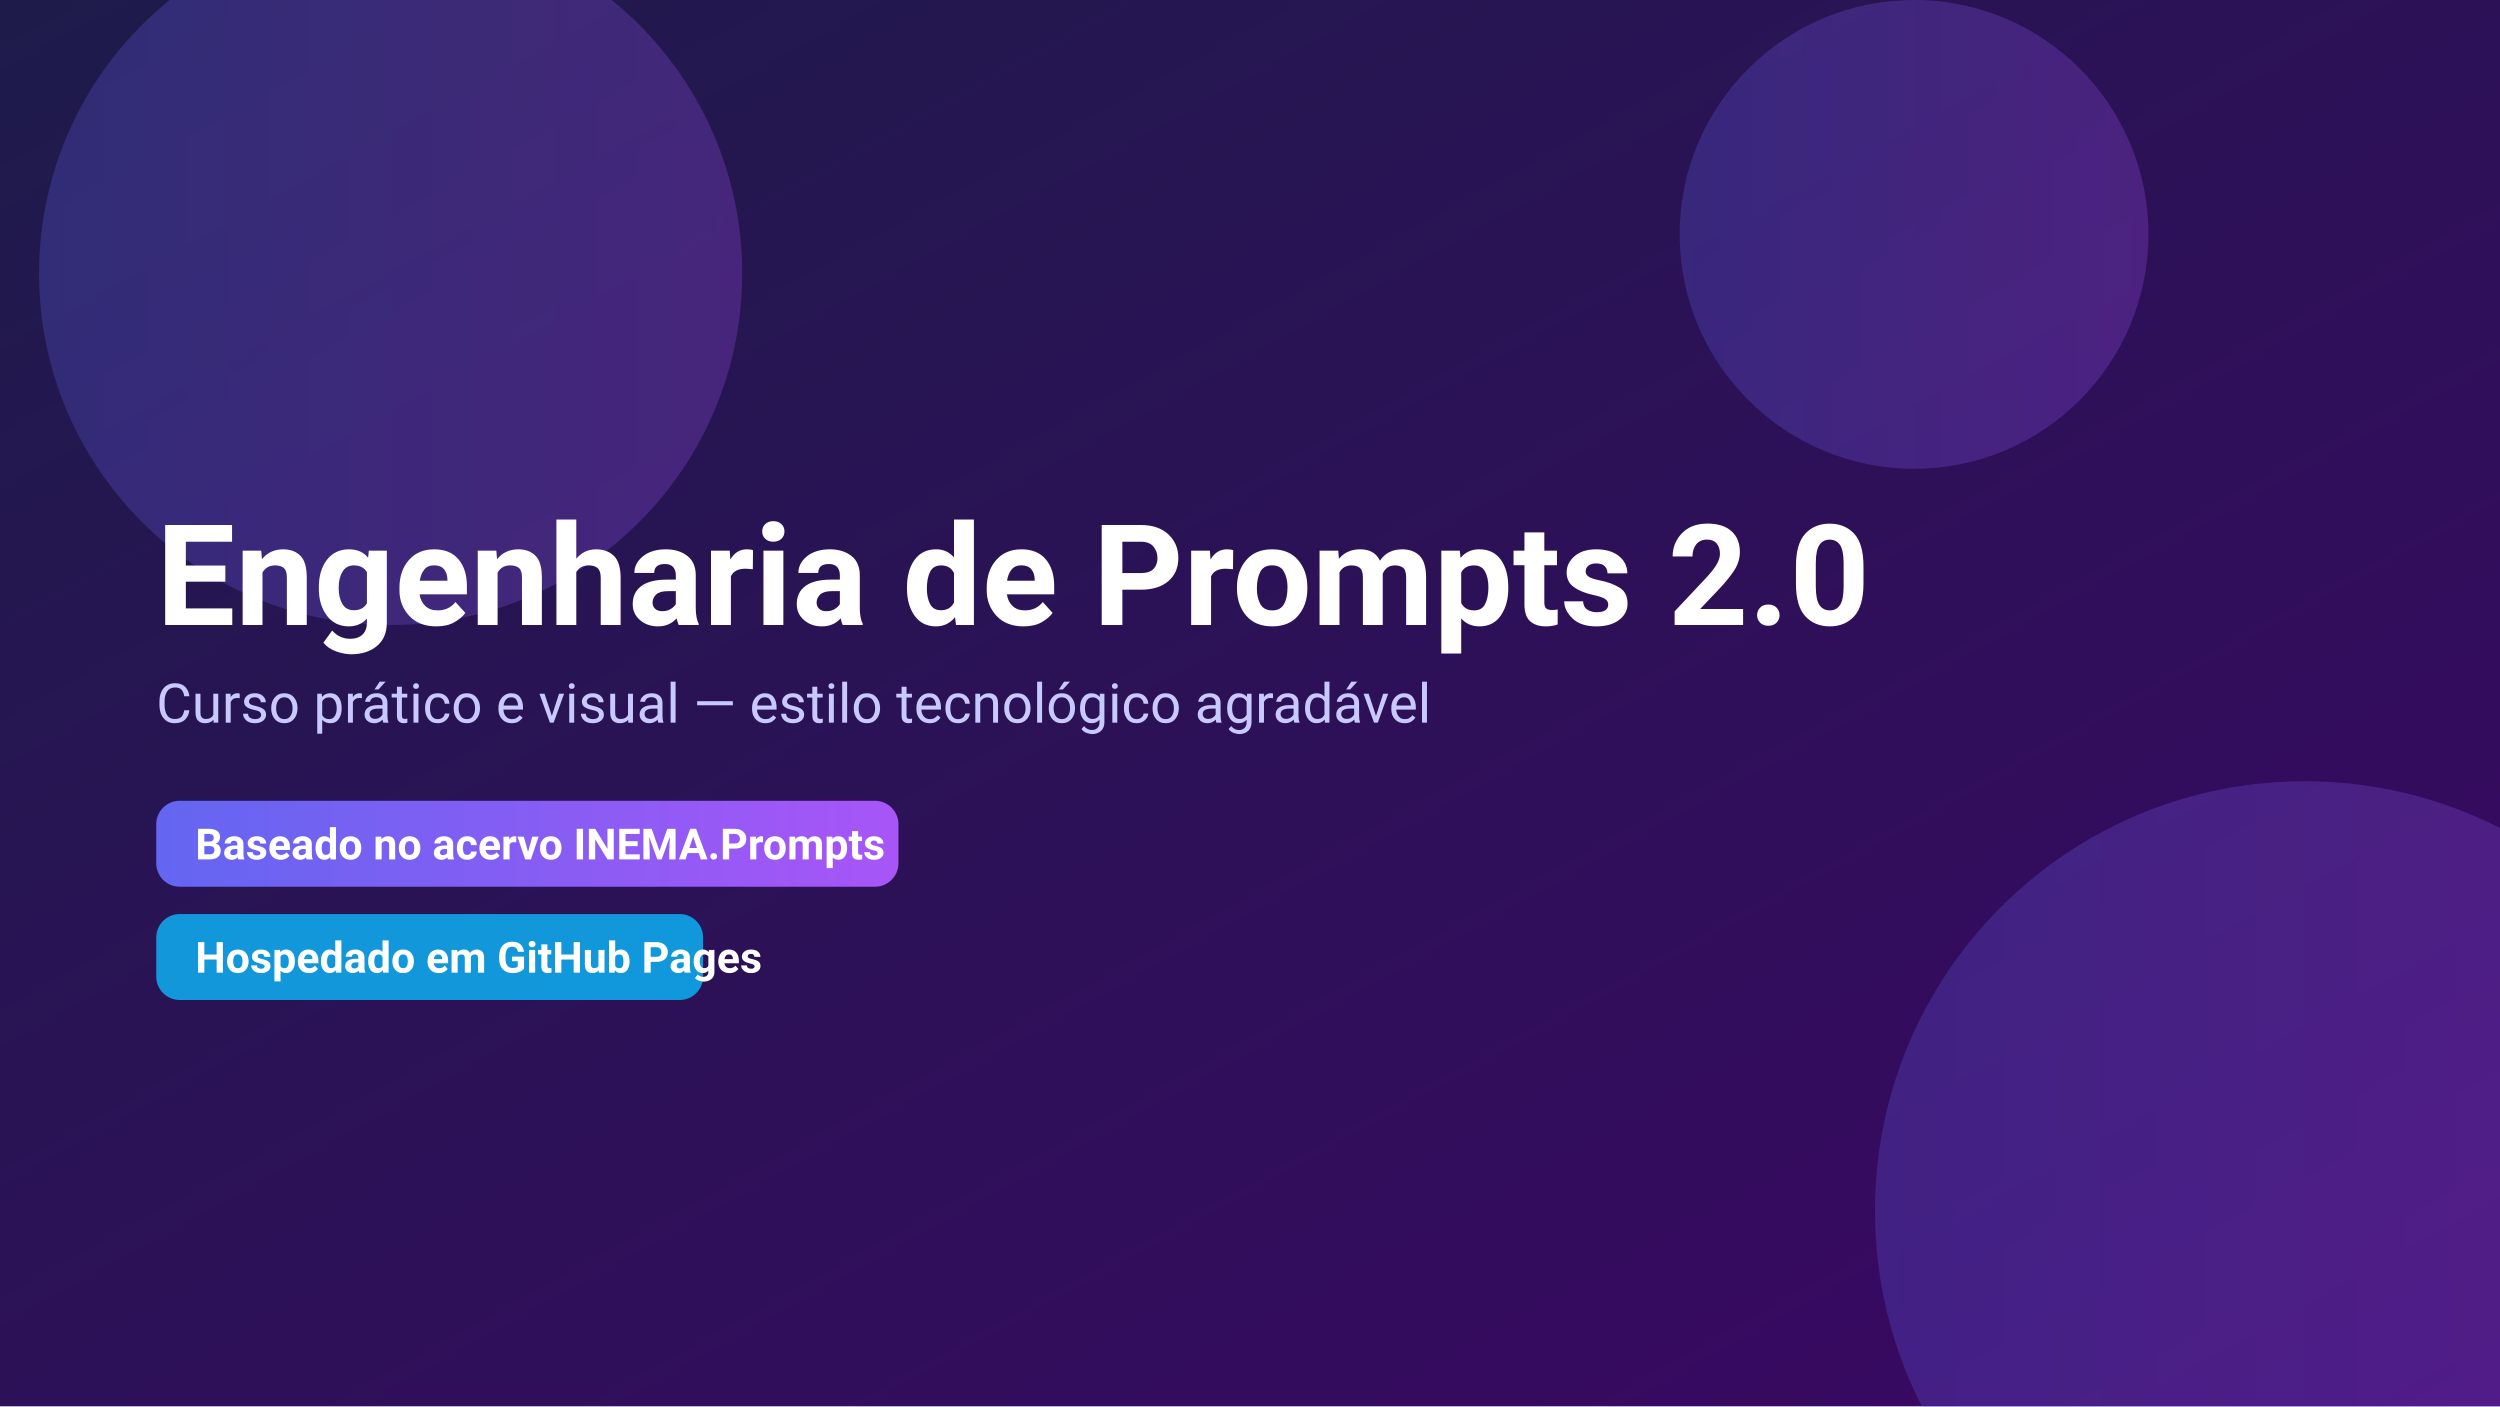
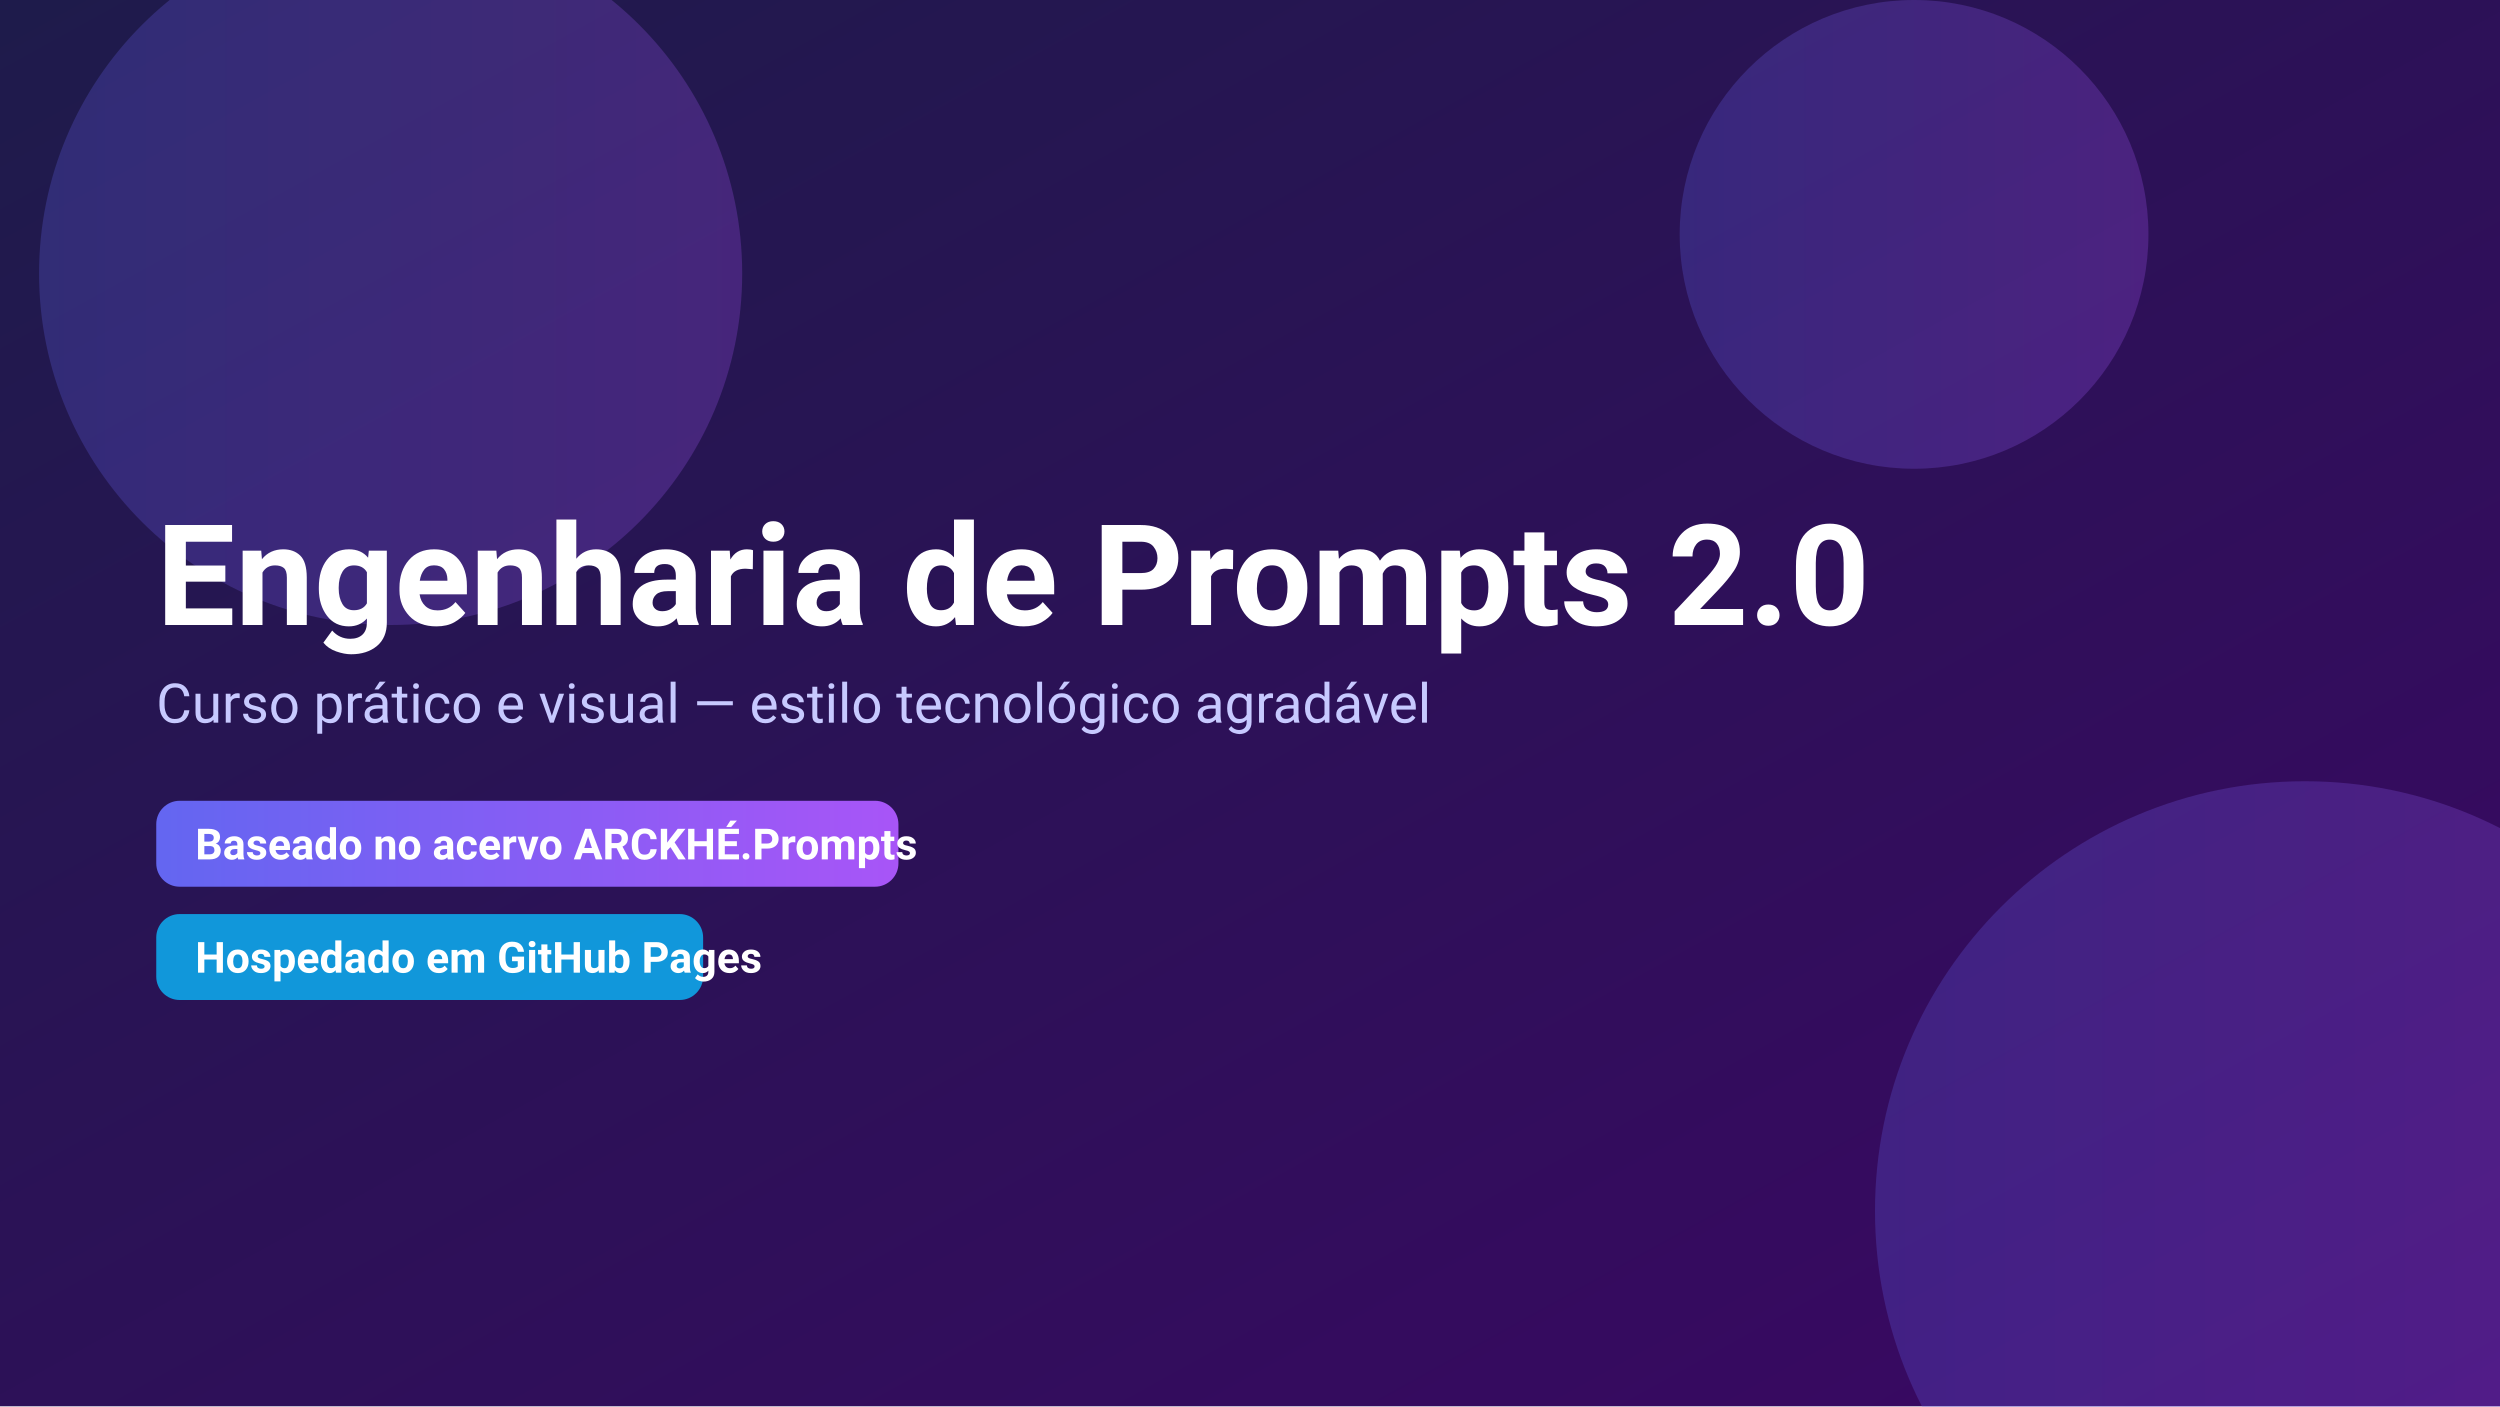
<svg xmlns="http://www.w3.org/2000/svg" width="1280" height="720" viewBox="0 0 1280 720">
  <defs>
    <linearGradient id="g" x1="0" y1="0" x2="1" y2="1">
      <stop offset="0%" stop-color="#1e1b4b" />
      <stop offset="100%" stop-color="#3b0764" />
    </linearGradient>
    <linearGradient id="a" x1="0" y1="0" x2="1" y2="0">
      <stop offset="0%" stop-color="#6366f1" />
      <stop offset="100%" stop-color="#a855f7" />
    </linearGradient>
    <style>
      .title{font:700 72px 'Segoe UI', Roboto, 'Helvetica Neue', Arial, sans-serif; fill:#fff}
      .subtitle{font:400 28px 'Segoe UI', Roboto, 'Helvetica Neue', Arial, sans-serif; fill:#c7c9ff}
      .pill{font:600 22px 'Segoe UI', Roboto, 'Helvetica Neue', Arial, sans-serif; fill:#fff}
    </style>
  </defs>
  <rect width="1280" height="720" fill="url(#g)" />
  <g opacity="0.25">
    <circle cx="200" cy="140" r="180" fill="url(#a)" />
    <circle cx="1180" cy="620" r="220" fill="url(#a)" />
    <circle cx="980" cy="120" r="120" fill="url(#a)" />
  </g>
  <text x="80" y="320" class="title">Engenharia de Prompts 2.0</text>
  <text x="80" y="370" class="subtitle">Curso prático e visual — estilo tecnológico agradável</text>
  <rect x="80" y="410" rx="12" ry="12" width="380" height="44" fill="url(#a)" />
-   <text x="100" y="440" class="pill">Baseado no acervo INEMA.Prompts</text>
+   <text x="100" y="440" class="pill">Baseado no acervo ARCKHÉ.Prompts</text>
  <rect x="80" y="468" rx="12" ry="12" width="280" height="44" fill="#0ea5e9" opacity="0.9" />
  <text x="100" y="498" class="pill">Hospedado em GitHub Pages</text>
</svg>
